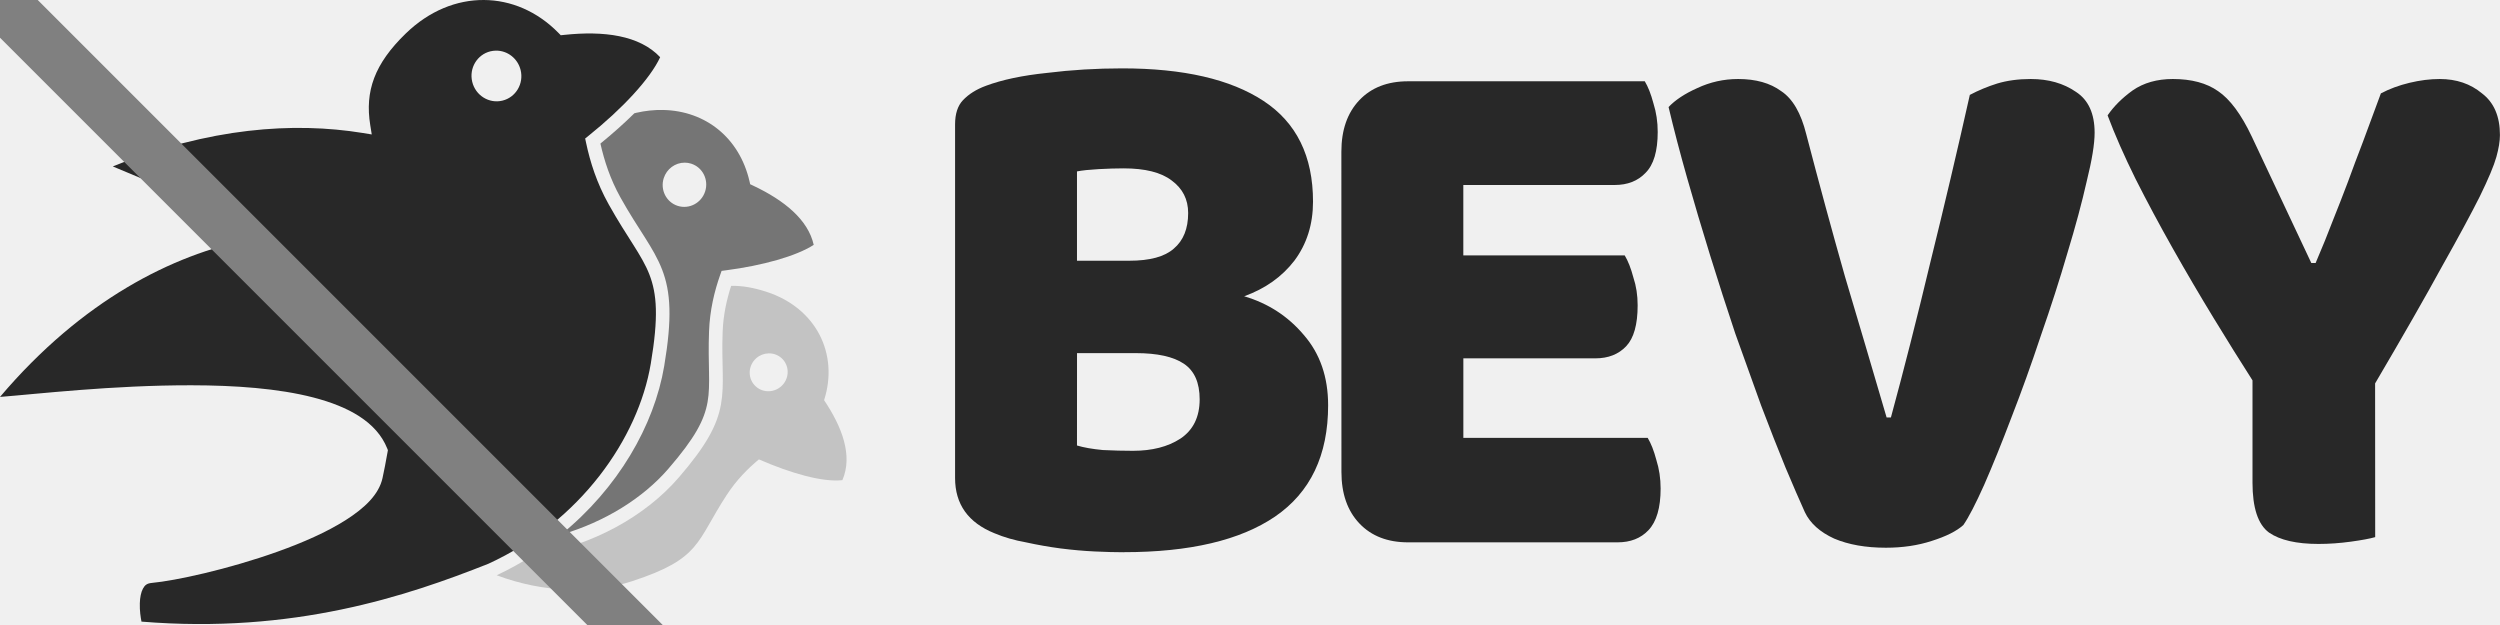
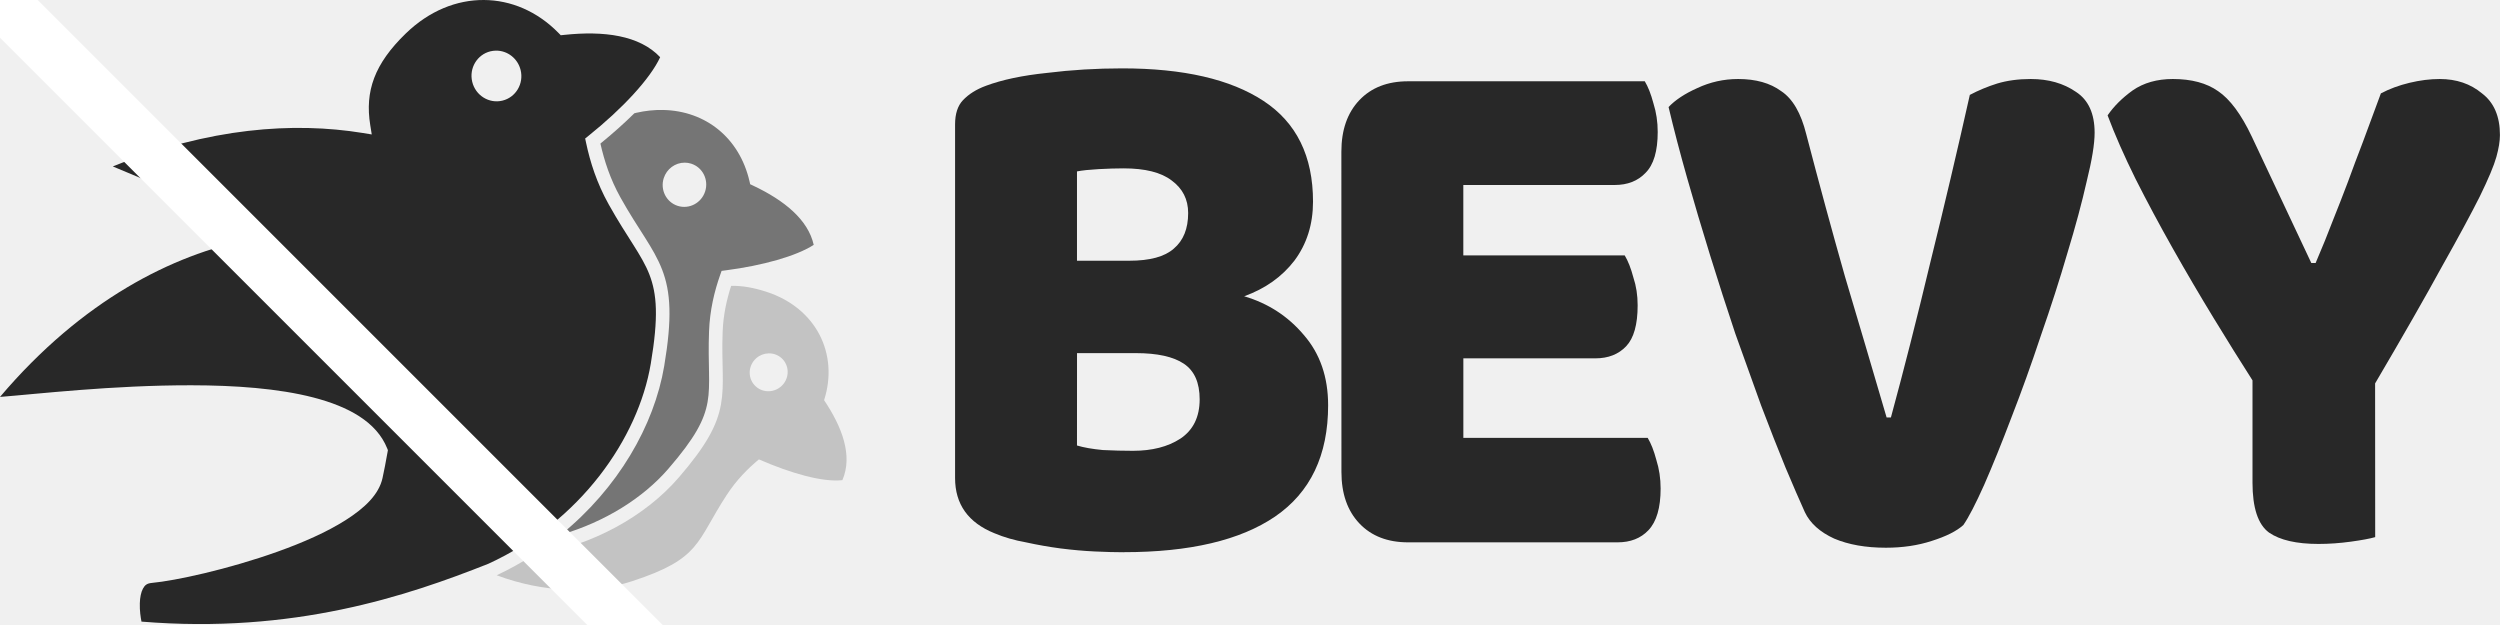
<svg xmlns="http://www.w3.org/2000/svg" id="svg1941" version="1.1" viewBox="0 0 93.706 23.391" height="23.391mm" width="93.706mm">
  <defs id="defs1935" />
  <g transform="translate(-15.83809,-109.1515)" id="layer1">
    <g style="opacity:1;fill:#757575;fill-opacity:1;stroke-width:0.756;stroke-miterlimit:4;stroke-dasharray:none" transform="matrix(0.6386771,0,0,0.6386771,-336.2912,-147.5184)" id="g1911-8-3-9-3">
      <g id="g1121-3-8-8-2-8-7-1-2-8-3-9-6" style="fill:#929292;fill-opacity:1" transform="matrix(-0.4042672,-0.1743825,-0.1743825,0.4042672,678.7761,389.8476)">
        <path transform="matrix(-0.551804,-0.2380231,-0.2380231,0.551804,1946.732,-620.612)" d="m 2246.031,2340.191 v 0 c -0.016,3e-4 -0.031,0 -0.047,0 -0.98,3.067 -1.739,6.4 -1.883,10.195 -0.271,7.126 0.453,11.464 -0.367,16.08 -0.82,4.616 -3.245,9.161 -9.414,16.287 -7.342,8.482 -18.979,15.045 -32.42,17.264 -2.502,1.597 -5.142,3.061 -7.92,4.363 10.462,3.938 21.402,4.153 30.076,1.307 15.279,-5.014 14.096,-8.616 20.943,-19.107 2.157,-3.305 4.647,-5.828 7.148,-7.9 7.125,3.107 14.143,5.101 18.516,4.607 2.351,-5.45 -0.057,-11.771 -4.059,-17.746 3.282,-10.196 -1.699,-20.406 -12.73,-24.016 -2.877,-0.942 -5.463,-1.384 -7.844,-1.338 z m 8.275,14.971 a 4.167,4.245 48.68 0 1 3.197,1.397 4.167,4.245 48.68 0 1 -0.438,5.934 4.167,4.245 48.68 0 1 -5.939,-0.326 4.167,4.245 48.68 0 1 0.438,-5.934 4.167,4.245 48.68 0 1 2.742,-1.07 z m -68.375,45.379 c 0.127,0.075 0.257,0.141 0.385,0.215 0.131,-0.049 0.264,-0.101 0.395,-0.15 -0.26,-0.023 -0.519,-0.039 -0.779,-0.064 z" style="fill:#c3c3c3;fill-opacity:1;stroke:none;stroke-width:0.56px;stroke-linecap:butt;stroke-linejoin:miter;stroke-opacity:1" id="path819-1-94-5-3-1-9-6-4-90-0-8-9-5-8-6-1" />
      </g>
    </g>
    <g style="opacity:1;fill:#282828;fill-opacity:1;stroke:none;stroke-width:0.756;stroke-miterlimit:4;stroke-dasharray:none;stroke-opacity:1" transform="matrix(-0.289957,0.2343288,0.2343288,0.289957,41.47955,36.94942)" id="g1051-1-2-0-8-6-0-8-1-5-6-9-6">
      <g style="opacity:1;fill:#282828;fill-opacity:1" transform="matrix(-0.3525408,0.2849059,0.2849059,0.3525408,477.11,-1021.767)" id="g3029-3">
        <path transform="translate(5.0092774e-5,-757.8763)" d="m 2191.146,2276.783 c -5.973,-0.035 -12.098,2.348 -17.361,7.459 -6.913,6.713 -9.06,12.755 -7.848,20.295 l 0.332,2.068 -2.066,-0.336 c -15.188,-2.461 -33.985,-1.218 -55.371,7.434 6.287,2.695 17.826,7.193 30.631,13.342 l 4.061,1.951 -4.414,0.894 c -16.909,3.427 -36.973,13.328 -55.299,34.934 8.198,-0.637 24.953,-2.609 42.428,-2.582 9.714,0.015 19.287,0.687 27.086,2.709 7.799,2.022 14.026,5.435 16.367,11.285 l 0.16,0.4 -0.076,0.424 c -0.384,2.183 -0.761,4.149 -1.117,5.76 -0.816,3.694 -4.01,6.682 -8.195,9.342 -4.186,2.66 -9.496,4.985 -15.014,6.961 -11.035,3.952 -22.78,6.477 -27.965,6.959 -1.102,0.102 -1.542,0.498 -1.967,1.27 -0.425,0.771 -0.659,1.982 -0.693,3.25 -0.046,1.693 0.181,3.104 0.367,4.062 33.749,2.767 58.847,-5.651 76.959,-12.838 20.351,-9.331 33.213,-27.758 36.006,-44.348 1.75,-10.395 1.375,-15.489 -0.312,-19.828 -1.687,-4.339 -4.922,-8.191 -9.025,-15.549 -2.637,-4.728 -4.108,-9.367 -5.02,-13.688 l -0.193,-0.91 0.727,-0.582 c 7.54,-6.045 13.681,-12.644 15.91,-17.449 -4.574,-4.865 -12.479,-5.893 -21.322,-4.947 l -0.727,0.076 -0.512,-0.521 c -4.713,-4.801 -10.562,-7.261 -16.535,-7.297 z m 2.648,11.232 a 5.629,5.524 76.403 0 1 5.502,4.322 5.629,5.524 76.403 0 1 -4.047,6.769 5.629,5.524 76.403 0 1 -6.693,-4.172 5.629,5.524 76.403 0 1 4.047,-6.769 5.629,5.524 76.403 0 1 1.191,-0.15 z" style="color:#000000;font-style:normal;font-variant:normal;font-weight:normal;font-stretch:normal;font-size:medium;line-height:normal;font-family:sans-serif;font-variant-ligatures:normal;font-variant-position:normal;font-variant-caps:normal;font-variant-numeric:normal;font-variant-alternates:normal;font-variant-east-asian:normal;font-feature-settings:normal;font-variation-settings:normal;text-indent:0;text-align:start;text-decoration:none;text-decoration-line:none;text-decoration-style:solid;text-decoration-color:#000000;letter-spacing:normal;word-spacing:normal;text-transform:none;writing-mode:lr-tb;direction:ltr;text-orientation:mixed;dominant-baseline:auto;baseline-shift:baseline;text-anchor:start;white-space:normal;shape-padding:0;shape-margin:0;inline-size:0;clip-rule:nonzero;display:inline;overflow:visible;visibility:visible;isolation:auto;mix-blend-mode:normal;color-interpolation:sRGB;color-interpolation-filters:linearRGB;solid-color:#000000;solid-opacity:1;vector-effect:none;fill:#282828;fill-opacity:1;fill-rule:nonzero;stroke:none;stroke-width:3.024;stroke-linecap:butt;stroke-linejoin:miter;stroke-miterlimit:4;stroke-dasharray:none;stroke-dashoffset:0;stroke-opacity:1;color-rendering:auto;image-rendering:auto;shape-rendering:auto;text-rendering:auto;enable-background:accumulate;stop-color:#000000;stop-opacity:1" id="path3031-2" />
      </g>
    </g>
    <g transform="matrix(-0.3225918,0.04314193,0.04314193,0.3225918,94.63531,65.32372)" id="g1051-1-1-8-8-4-9-4-0-4-6-4-7-6" style="opacity:1;fill:#353535;fill-opacity:1;stroke-width:0.756;stroke-miterlimit:4;stroke-dasharray:none">
      <g transform="translate(-20.24458,-6.120921)" id="g1129-5-9-8-0-7-2-7-3-8-61-1">
        <g transform="translate(61.54776,-5.672668)" id="g1344-1-3-9-3-8-8-8-3-5">
          <g style="fill:#757575;fill-opacity:1" id="g1121-7-7-2-3-3-7-4-5-8-2-5">
            <g style="opacity:1" transform="matrix(-0.514626,0.06882369,0.06882369,0.514626,1184.364,-811.9091)" id="g3006-4">
              <path transform="translate(1.2499985e-4,-757.8763)" d="m 2230.894,2301.174 c -1.911,-0.039 -3.912,0.162 -5.979,0.633 -0.139,0.032 -0.261,0.071 -0.398,0.104 -2.274,2.248 -4.813,4.505 -7.529,6.717 0.875,3.86 2.174,7.883 4.471,12.002 3.987,7.149 7.274,10.966 9.203,15.926 1.929,4.96 2.264,10.794 0.475,21.424 -2.218,13.178 -10.24,27.132 -22.959,37.434 9.872,-2.879 18.287,-8.191 23.858,-14.627 6.013,-6.946 8.019,-10.876 8.723,-14.836 0.704,-3.96 0.044,-8.3 0.324,-15.664 0.18,-4.745 1.191,-8.896 2.477,-12.545 l 0.309,-0.875 0.922,-0.121 c 8.228,-1.067 15.665,-3.167 19.51,-5.648 -1.235,-5.552 -6.481,-9.86 -13.428,-13.135 l -0.662,-0.312 -0.166,-0.713 c -2.203,-9.461 -9.591,-15.563 -19.148,-15.762 z m 4.783,11.686 a 4.823,4.914 17.729 0 1 1.447,0.225 4.823,4.914 17.729 0 1 3.098,6.148 4.823,4.914 17.729 0 1 -6.09,3.213 4.823,4.914 17.729 0 1 -3.098,-6.148 4.823,4.914 17.729 0 1 4.643,-3.438 z" style="color:#000000;font-style:normal;font-variant:normal;font-weight:normal;font-stretch:normal;font-size:medium;line-height:normal;font-family:sans-serif;font-variant-ligatures:normal;font-variant-position:normal;font-variant-caps:normal;font-variant-numeric:normal;font-variant-alternates:normal;font-variant-east-asian:normal;font-feature-settings:normal;font-variation-settings:normal;text-indent:0;text-align:start;text-decoration:none;text-decoration-line:none;text-decoration-style:solid;text-decoration-color:#000000;letter-spacing:normal;word-spacing:normal;text-transform:none;writing-mode:lr-tb;direction:ltr;text-orientation:mixed;dominant-baseline:auto;baseline-shift:baseline;text-anchor:start;white-space:normal;shape-padding:0;shape-margin:0;inline-size:0;clip-rule:nonzero;display:inline;overflow:visible;visibility:visible;isolation:auto;mix-blend-mode:normal;color-interpolation:sRGB;color-interpolation-filters:linearRGB;solid-color:#000000;solid-opacity:1;vector-effect:none;fill:#757575;fill-opacity:1;fill-rule:nonzero;stroke:none;stroke-width:3.024;stroke-linecap:butt;stroke-linejoin:miter;stroke-miterlimit:4;stroke-dasharray:none;stroke-dashoffset:0;stroke-opacity:1;color-rendering:auto;image-rendering:auto;shape-rendering:auto;text-rendering:auto;enable-background:accumulate;stop-color:#000000;stop-opacity:1" id="path3008-7" />
            </g>
          </g>
        </g>
      </g>
    </g>
    <g id="text1778-3-6-3-9-3-6-4-0-9-5" style="font-style:normal;font-weight:normal;font-size:10.301px;line-height:1.25;font-family:sans-serif;letter-spacing:0px;word-spacing:0px;opacity:1;fill:#282828;fill-opacity:1;stroke:none;stroke-width:0.258;stroke-miterlimit:4;stroke-dasharray:none" transform="matrix(1.091397,0,0,1.152116,-39.18187,-107.1797)" aria-label="BEVY">
      <path id="path1940-83-0-6-3-1-1-8-3-1-6" style="font-style:normal;font-variant:normal;font-weight:normal;font-stretch:normal;font-size:21.975px;font-family:'Baloo Bhaijaan';-inkscape-font-specification:'Baloo Bhaijaan, Normal';font-variant-ligatures:normal;font-variant-caps:normal;font-variant-numeric:normal;font-feature-settings:normal;text-align:start;writing-mode:lr-tb;text-anchor:start;fill:#282828;fill-opacity:1;stroke-width:0.289" d="m 87.4,202.262 q 0.345,0.099 0.887,0.148 0.542,0.025 1.035,0.025 0.985,0 1.626,-0.394 0.665,-0.419 0.665,-1.281 0,-0.813 -0.542,-1.158 -0.542,-0.345 -1.65,-0.345 h -2.02 z m 0,-6.011 h 1.798 q 1.059,0 1.527,-0.394 0.493,-0.394 0.493,-1.158 0,-0.665 -0.567,-1.059 -0.542,-0.394 -1.65,-0.394 -0.37,0 -0.862,0.025 -0.468,0.025 -0.739,0.074 z m 1.601,9.484 q -0.419,0 -0.985,-0.025 -0.567,-0.025 -1.182,-0.099 -0.591,-0.074 -1.182,-0.197 -0.591,-0.099 -1.084,-0.296 -1.355,-0.517 -1.355,-1.798 v -11.504 q 0,-0.517 0.271,-0.788 0.296,-0.296 0.788,-0.468 0.838,-0.296 2.094,-0.419 1.256,-0.148 2.587,-0.148 3.153,0 4.853,1.059 1.7,1.059 1.7,3.276 0,1.109 -0.64,1.921 -0.64,0.788 -1.724,1.158 1.232,0.345 2.045,1.256 0.838,0.911 0.838,2.291 0,2.439 -1.823,3.621 -1.798,1.158 -5.198,1.158 z" />
      <path id="path1942-3-4-06-1-4-5-1-0-0-9" style="font-style:normal;font-variant:normal;font-weight:normal;font-stretch:normal;font-size:21.975px;font-family:'Baloo Bhaijaan';-inkscape-font-specification:'Baloo Bhaijaan, Normal';font-variant-ligatures:normal;font-variant-caps:normal;font-variant-numeric:normal;font-feature-settings:normal;text-align:start;writing-mode:lr-tb;text-anchor:start;fill:#282828;fill-opacity:1;stroke-width:0.289" d="m 96.48,192.704 q 0,-1.059 0.616,-1.675 0.616,-0.616 1.675,-0.616 h 8.129 q 0.172,0.271 0.296,0.714 0.148,0.443 0.148,0.936 0,0.936 -0.419,1.33 -0.394,0.394 -1.059,0.394 h -5.198 v 2.291 h 5.543 q 0.172,0.271 0.296,0.714 0.148,0.419 0.148,0.911 0,0.936 -0.394,1.33 -0.394,0.394 -1.059,0.394 h -4.533 v 2.587 h 6.331 q 0.172,0.271 0.296,0.714 0.148,0.443 0.148,0.936 0,0.936 -0.419,1.355 -0.394,0.394 -1.059,0.394 h -7.193 q -1.059,0 -1.675,-0.616 -0.616,-0.616 -0.616,-1.675 z" />
      <path id="path1944-3-1-2-9-9-5-0-9-7-3" style="font-style:normal;font-variant:normal;font-weight:normal;font-stretch:normal;font-size:21.975px;font-family:'Baloo Bhaijaan';-inkscape-font-specification:'Baloo Bhaijaan, Normal';font-variant-ligatures:normal;font-variant-caps:normal;font-variant-numeric:normal;font-feature-settings:normal;text-align:start;writing-mode:lr-tb;text-anchor:start;fill:#282828;fill-opacity:1;stroke-width:0.289" d="m 117.842,204.849 q -0.345,0.296 -1.084,0.517 -0.714,0.222 -1.577,0.222 -1.035,0 -1.774,-0.296 -0.739,-0.32 -1.01,-0.862 -0.271,-0.567 -0.665,-1.453 -0.394,-0.911 -0.838,-2.02 -0.419,-1.109 -0.887,-2.34 -0.443,-1.256 -0.862,-2.537 -0.419,-1.281 -0.788,-2.513 -0.369,-1.232 -0.64,-2.316 0.345,-0.345 0.985,-0.616 0.665,-0.296 1.404,-0.296 0.911,0 1.478,0.394 0.591,0.369 0.862,1.404 0.665,2.414 1.33,4.631 0.69,2.192 1.429,4.582 h 0.148 q 0.665,-2.316 1.355,-5.05 0.714,-2.734 1.355,-5.444 0.443,-0.222 0.936,-0.369 0.517,-0.148 1.158,-0.148 0.911,0 1.552,0.419 0.64,0.394 0.64,1.33 0,0.542 -0.271,1.577 -0.246,1.035 -0.665,2.34 -0.394,1.281 -0.911,2.685 -0.493,1.404 -1.01,2.66 -0.493,1.232 -0.936,2.192 -0.443,0.936 -0.714,1.306 z" />
      <path id="path1946-80-0-6-4-2-4-3-2-5-7" style="font-style:normal;font-variant:normal;font-weight:normal;font-stretch:normal;font-size:21.975px;font-family:'Baloo Bhaijaan';-inkscape-font-specification:'Baloo Bhaijaan, Normal';font-variant-ligatures:normal;font-variant-caps:normal;font-variant-numeric:normal;font-feature-settings:normal;text-align:start;writing-mode:lr-tb;text-anchor:start;fill:#282828;fill-opacity:1;stroke-width:0.289" d="m 131.985,205.243 q -0.271,0.074 -0.838,0.148 -0.567,0.074 -1.109,0.074 -1.133,0 -1.7,-0.37 -0.567,-0.394 -0.567,-1.626 v -3.326 q -0.616,-0.911 -1.33,-2.02 -0.714,-1.109 -1.404,-2.266 -0.69,-1.158 -1.281,-2.266 -0.591,-1.133 -0.961,-2.069 0.32,-0.443 0.862,-0.813 0.567,-0.37 1.379,-0.37 0.961,0 1.552,0.394 0.616,0.394 1.158,1.478 l 2.045,4.114 h 0.148 q 0.345,-0.764 0.591,-1.379 0.271,-0.64 0.517,-1.256 0.246,-0.64 0.517,-1.306 0.271,-0.69 0.616,-1.577 0.443,-0.222 0.985,-0.345 0.542,-0.123 1.035,-0.123 0.862,0 1.453,0.468 0.616,0.443 0.616,1.355 0,0.296 -0.123,0.714 -0.123,0.419 -0.567,1.281 -0.443,0.838 -1.306,2.291 -0.838,1.453 -2.291,3.794 z" />
    </g>
  </g>
-   <path d="M 0,0 2000,2000 L Z" stroke="gray" stroke-width="2" />
+   <path d="M 0,0 2000,2000 L Z" stroke="white" stroke-width="2" />
</svg>
